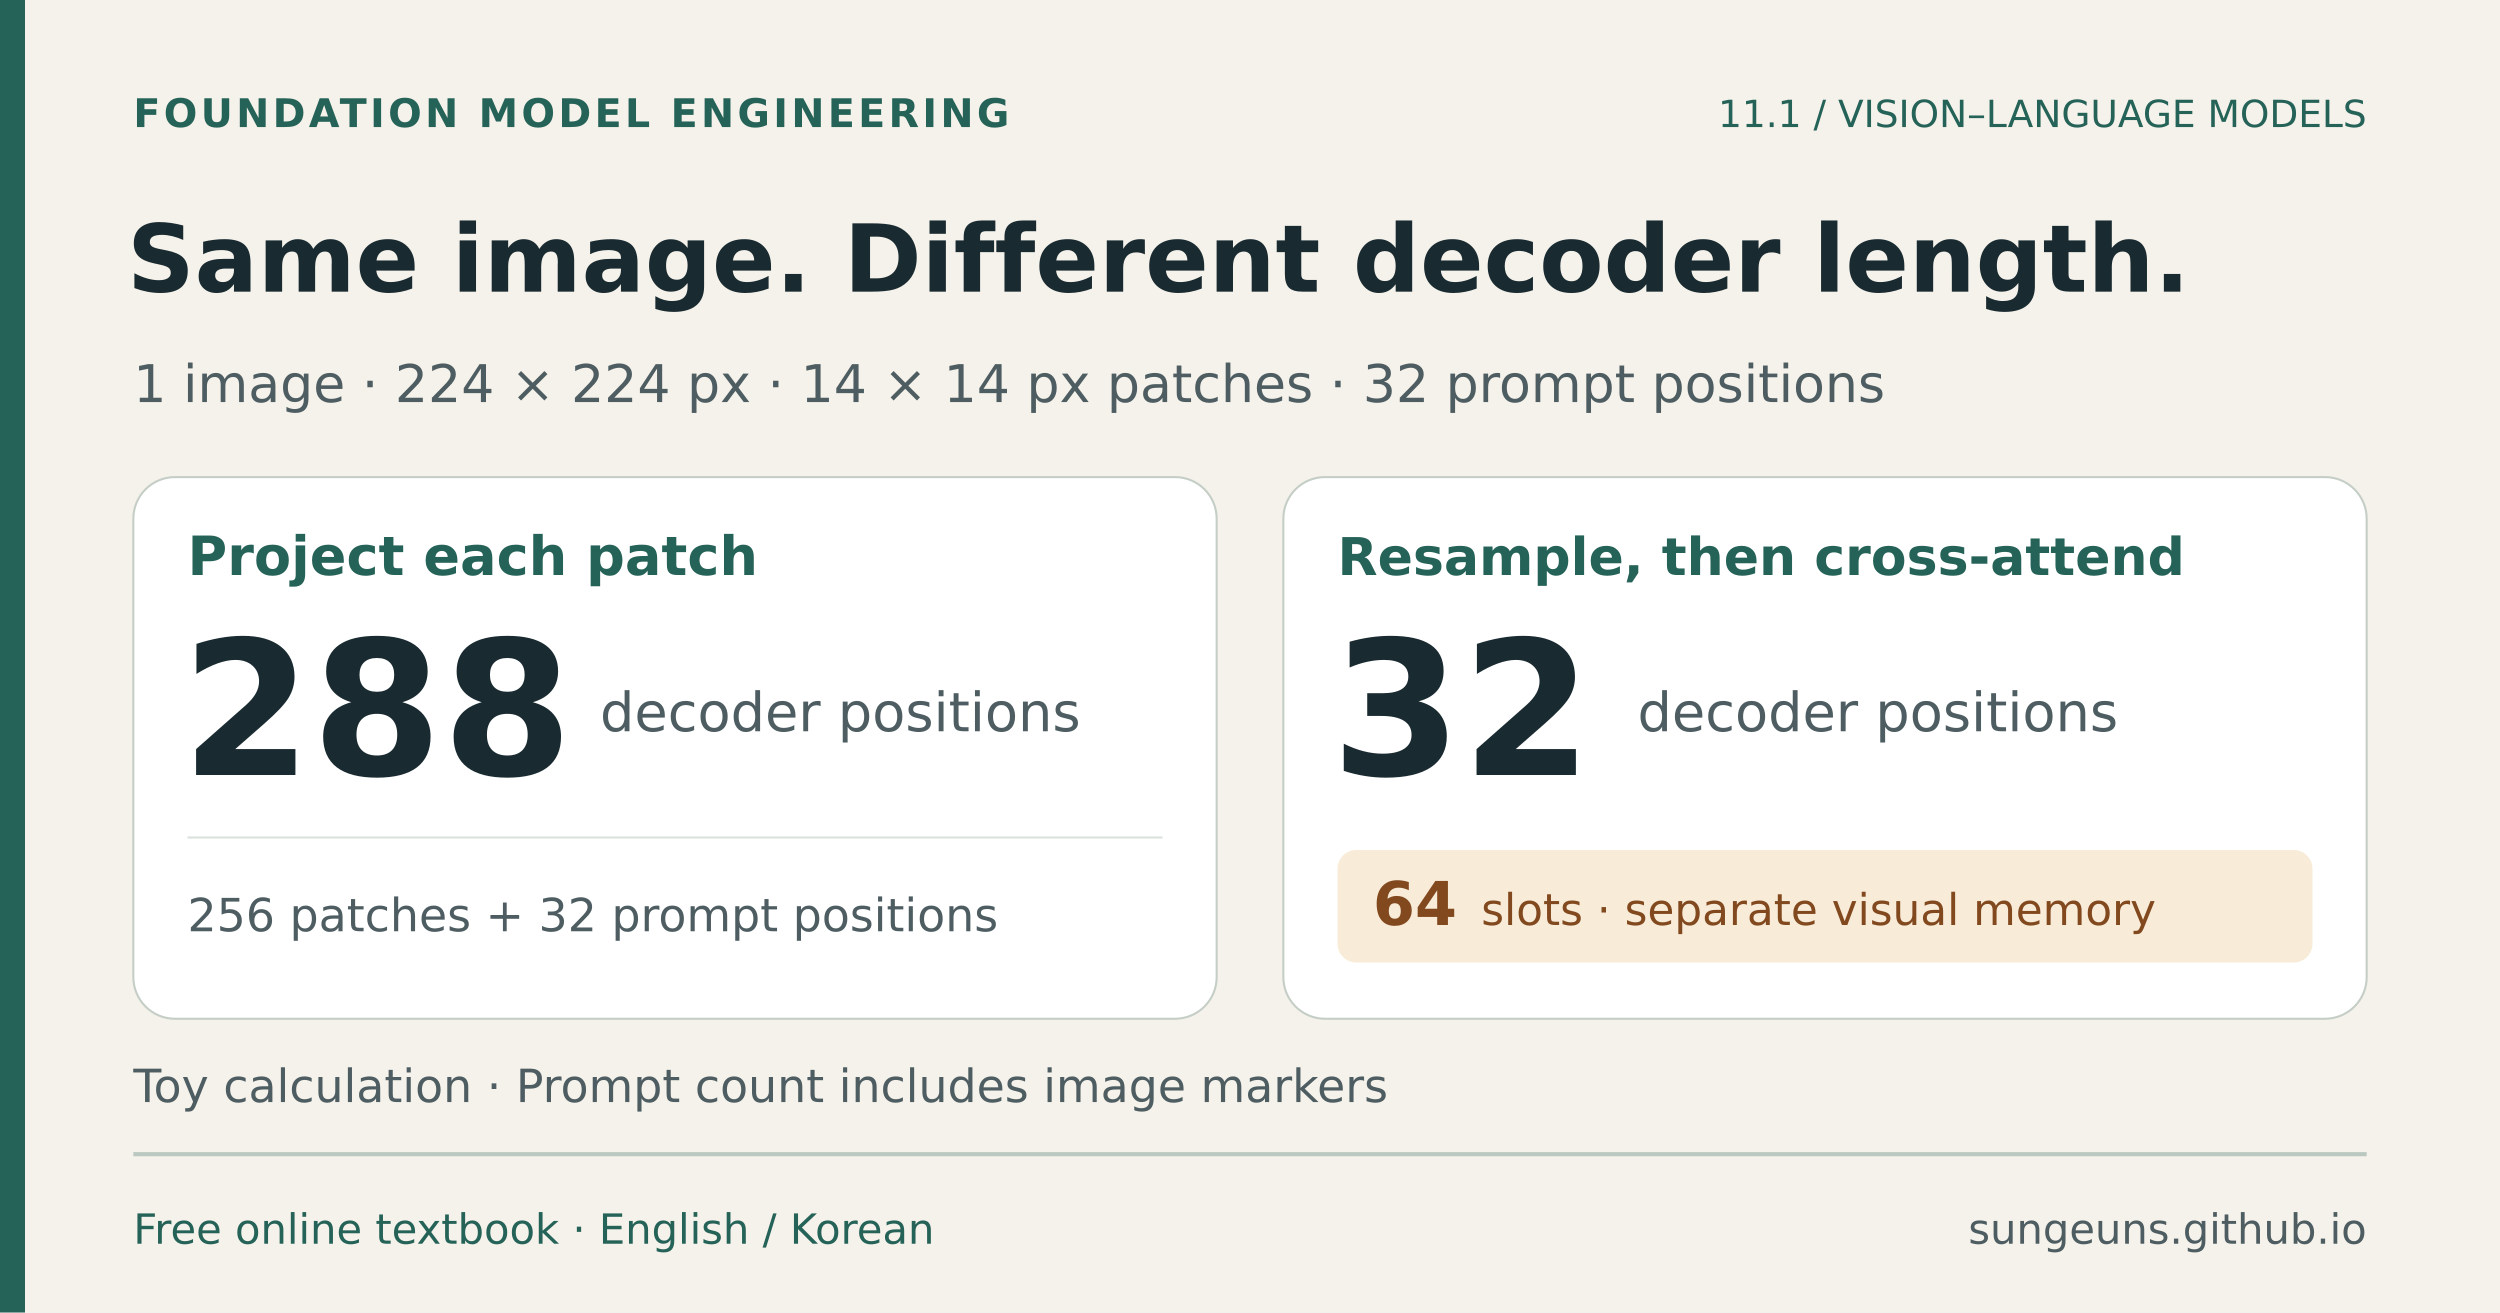
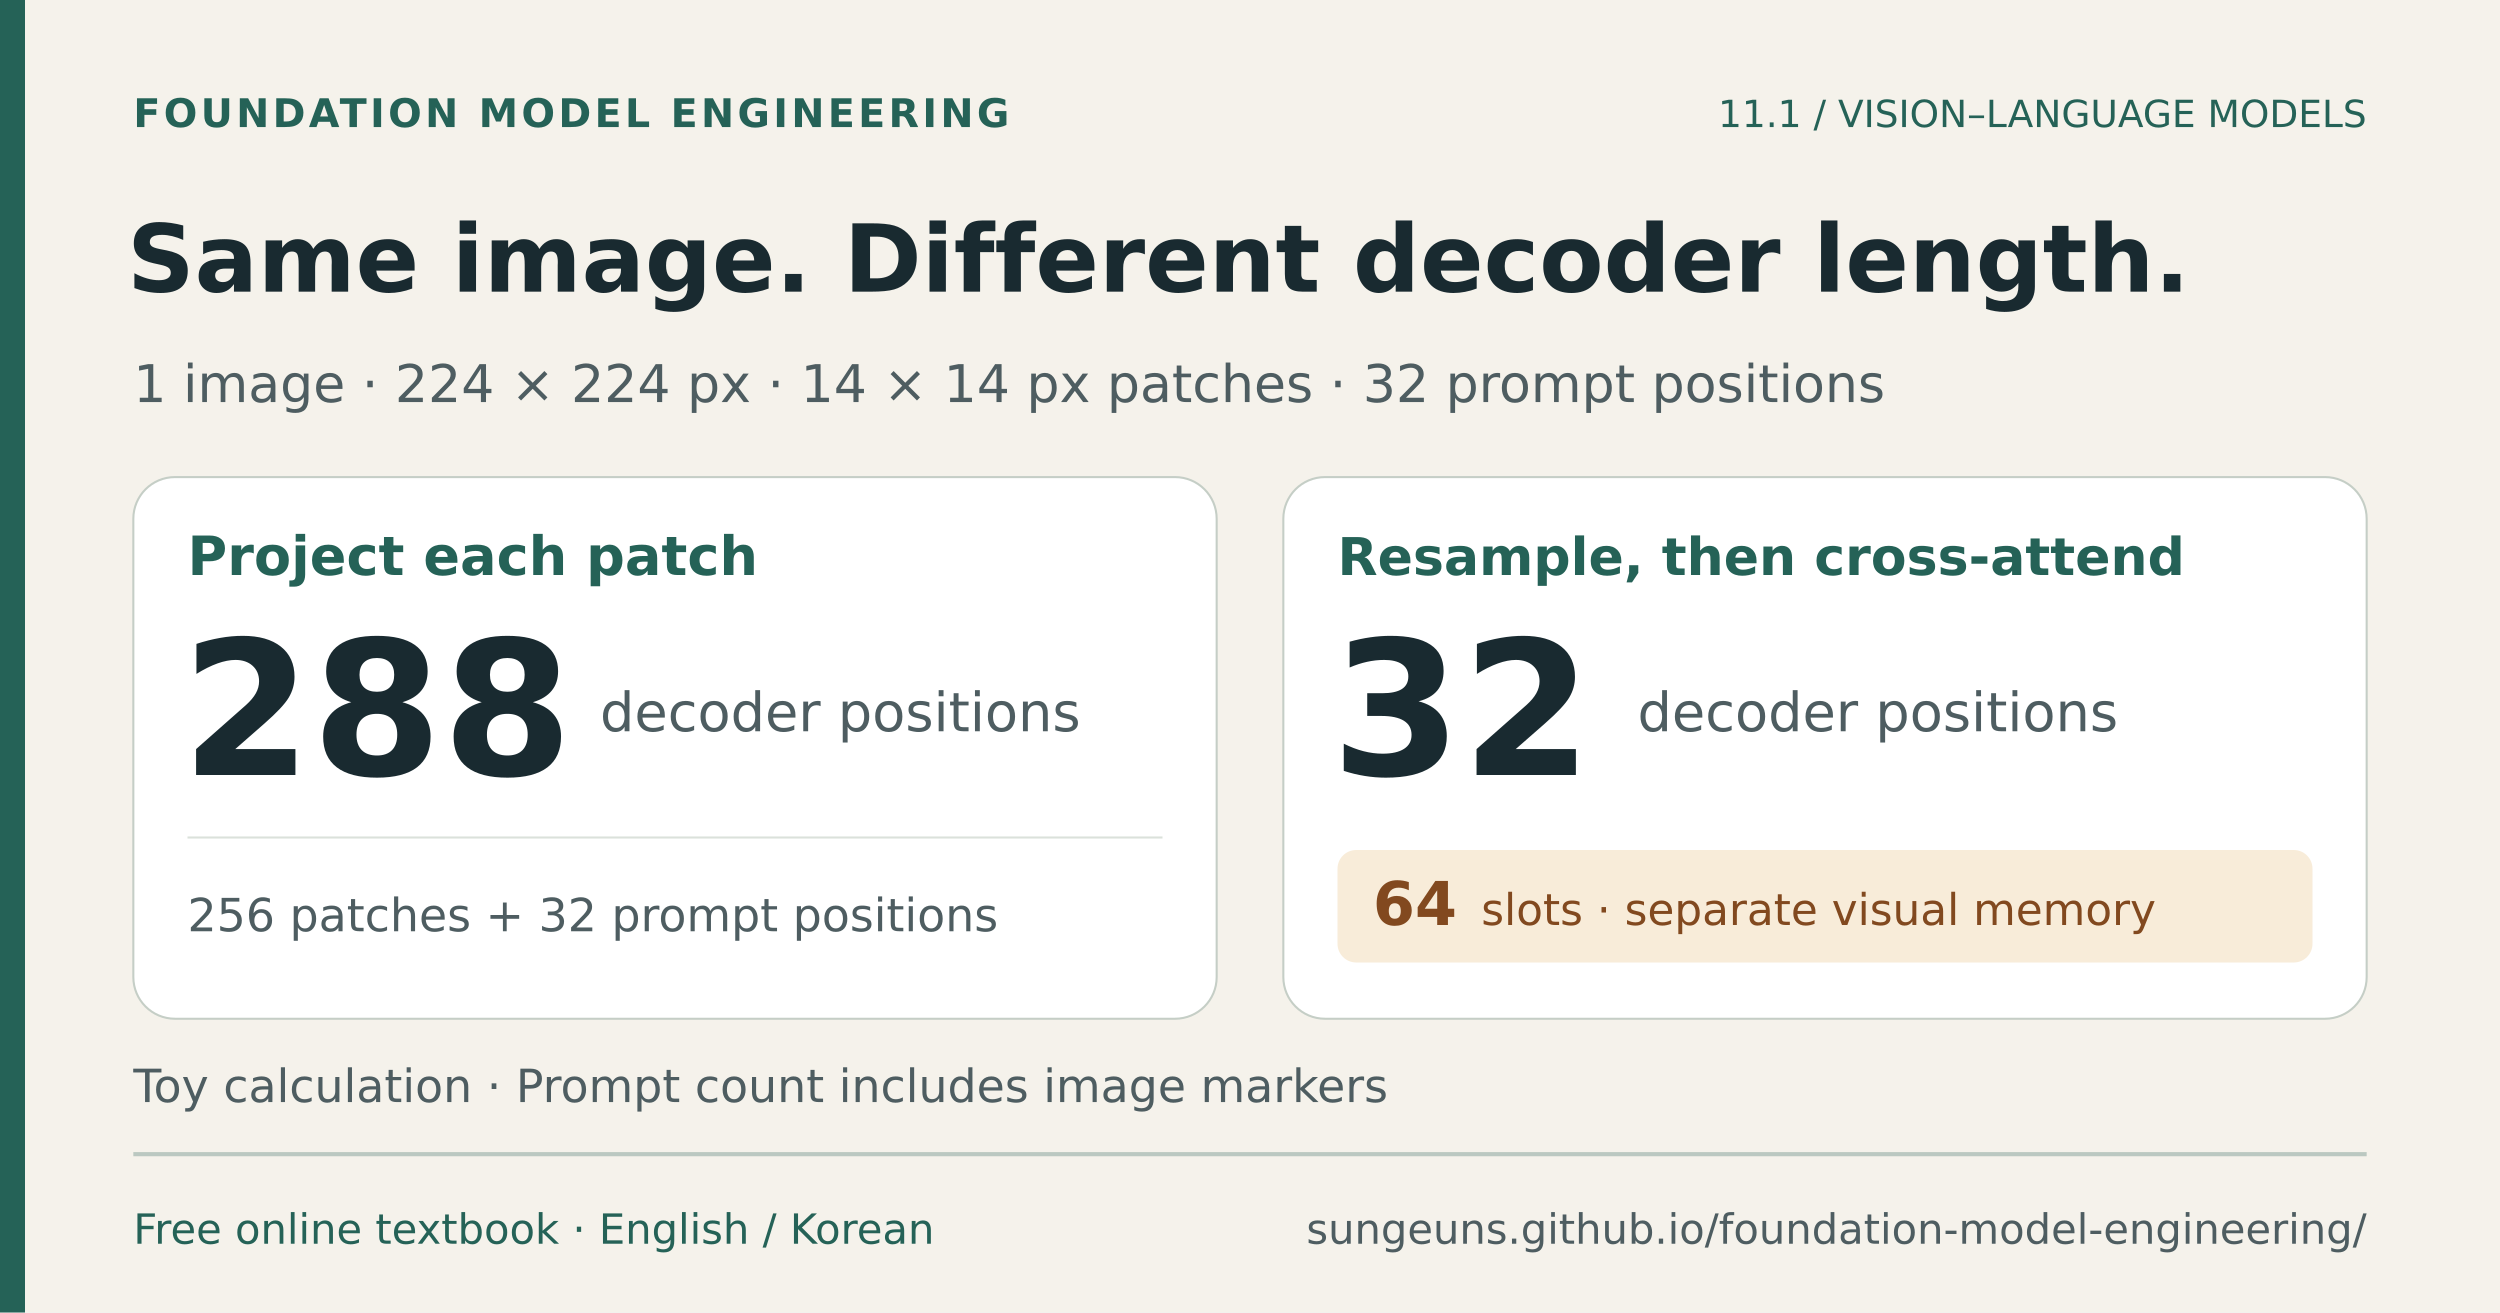
<svg xmlns="http://www.w3.org/2000/svg" width="1200" height="630" viewBox="0 0 1200 630" xml:lang="en" role="img" aria-labelledby="card-title card-description">
  <rect width="1200" height="630" fill="#f5f2eb" />
  <rect width="12" height="630" fill="#256257" />
  <g font-family="DejaVu Sans, sans-serif" fill="#192a30">
    <text x="64" y="61" font-size="19" fill="#256257" font-weight="600" letter-spacing="1.6">FOUNDATION MODEL ENGINEERING</text>
    <text x="1136" y="61" font-size="18" fill="#256257" text-anchor="end">11.1 / VISION–LANGUAGE MODELS</text>
    <text x="61" y="140" font-size="45" font-weight="700">Same image. Different decoder length.</text>
    <text x="64" y="193" font-size="25" fill="#4e5d61">1 image · 224 × 224 px · 14 × 14 px patches · 32 prompt positions</text>
    <rect x="64" y="229" width="520" height="260" rx="20" fill="#ffffff" stroke="#c5cec6" />
    <rect x="616" y="229" width="520" height="260" rx="20" fill="#ffffff" stroke="#c5cec6" />
    <text x="90" y="276" font-size="26" fill="#256257" font-weight="600">Project each patch</text>
    <text x="642" y="276" font-size="25" fill="#256257" font-weight="600">Resample, then cross-attend</text>
    <text x="87" y="372" font-size="90" font-weight="700">288</text>
    <text x="288" y="351" font-size="26" fill="#4e5d61">decoder positions</text>
    <text x="639" y="372" font-size="90" font-weight="700">32</text>
    <text x="786" y="351" font-size="26" fill="#4e5d61">decoder positions</text>
    <path d="M90 402H558" stroke="#dbe1db" />
    <text x="90" y="447" font-size="22" fill="#4e5d61">256 patches + 32 prompt positions</text>
    <rect x="642" y="408" width="468" height="54" rx="9" fill="#f8ecd9" />
    <text x="659" y="444" font-size="29" fill="#82491f" font-weight="700">64</text>
    <text x="711" y="444" font-size="21" fill="#82491f">slots · separate visual memory</text>
    <text x="64" y="529" font-size="22" fill="#4e5d61">Toy calculation · Prompt count includes image markers</text>
    <path d="M64 554H1136" stroke="#bbc8c1" stroke-width="2" />
    <text x="64" y="597" font-size="20" fill="#256257">Free online textbook · English / Korean</text>
-     <text x="1136" y="597" font-size="20" fill="#4e5d61" text-anchor="end">sungeuns.github.io</text>
+     <text x="1136" y="597" font-size="20" fill="#4e5d61" text-anchor="end">sungeuns.github.io/foundation-model-engineering/</text>
  </g>
</svg>
